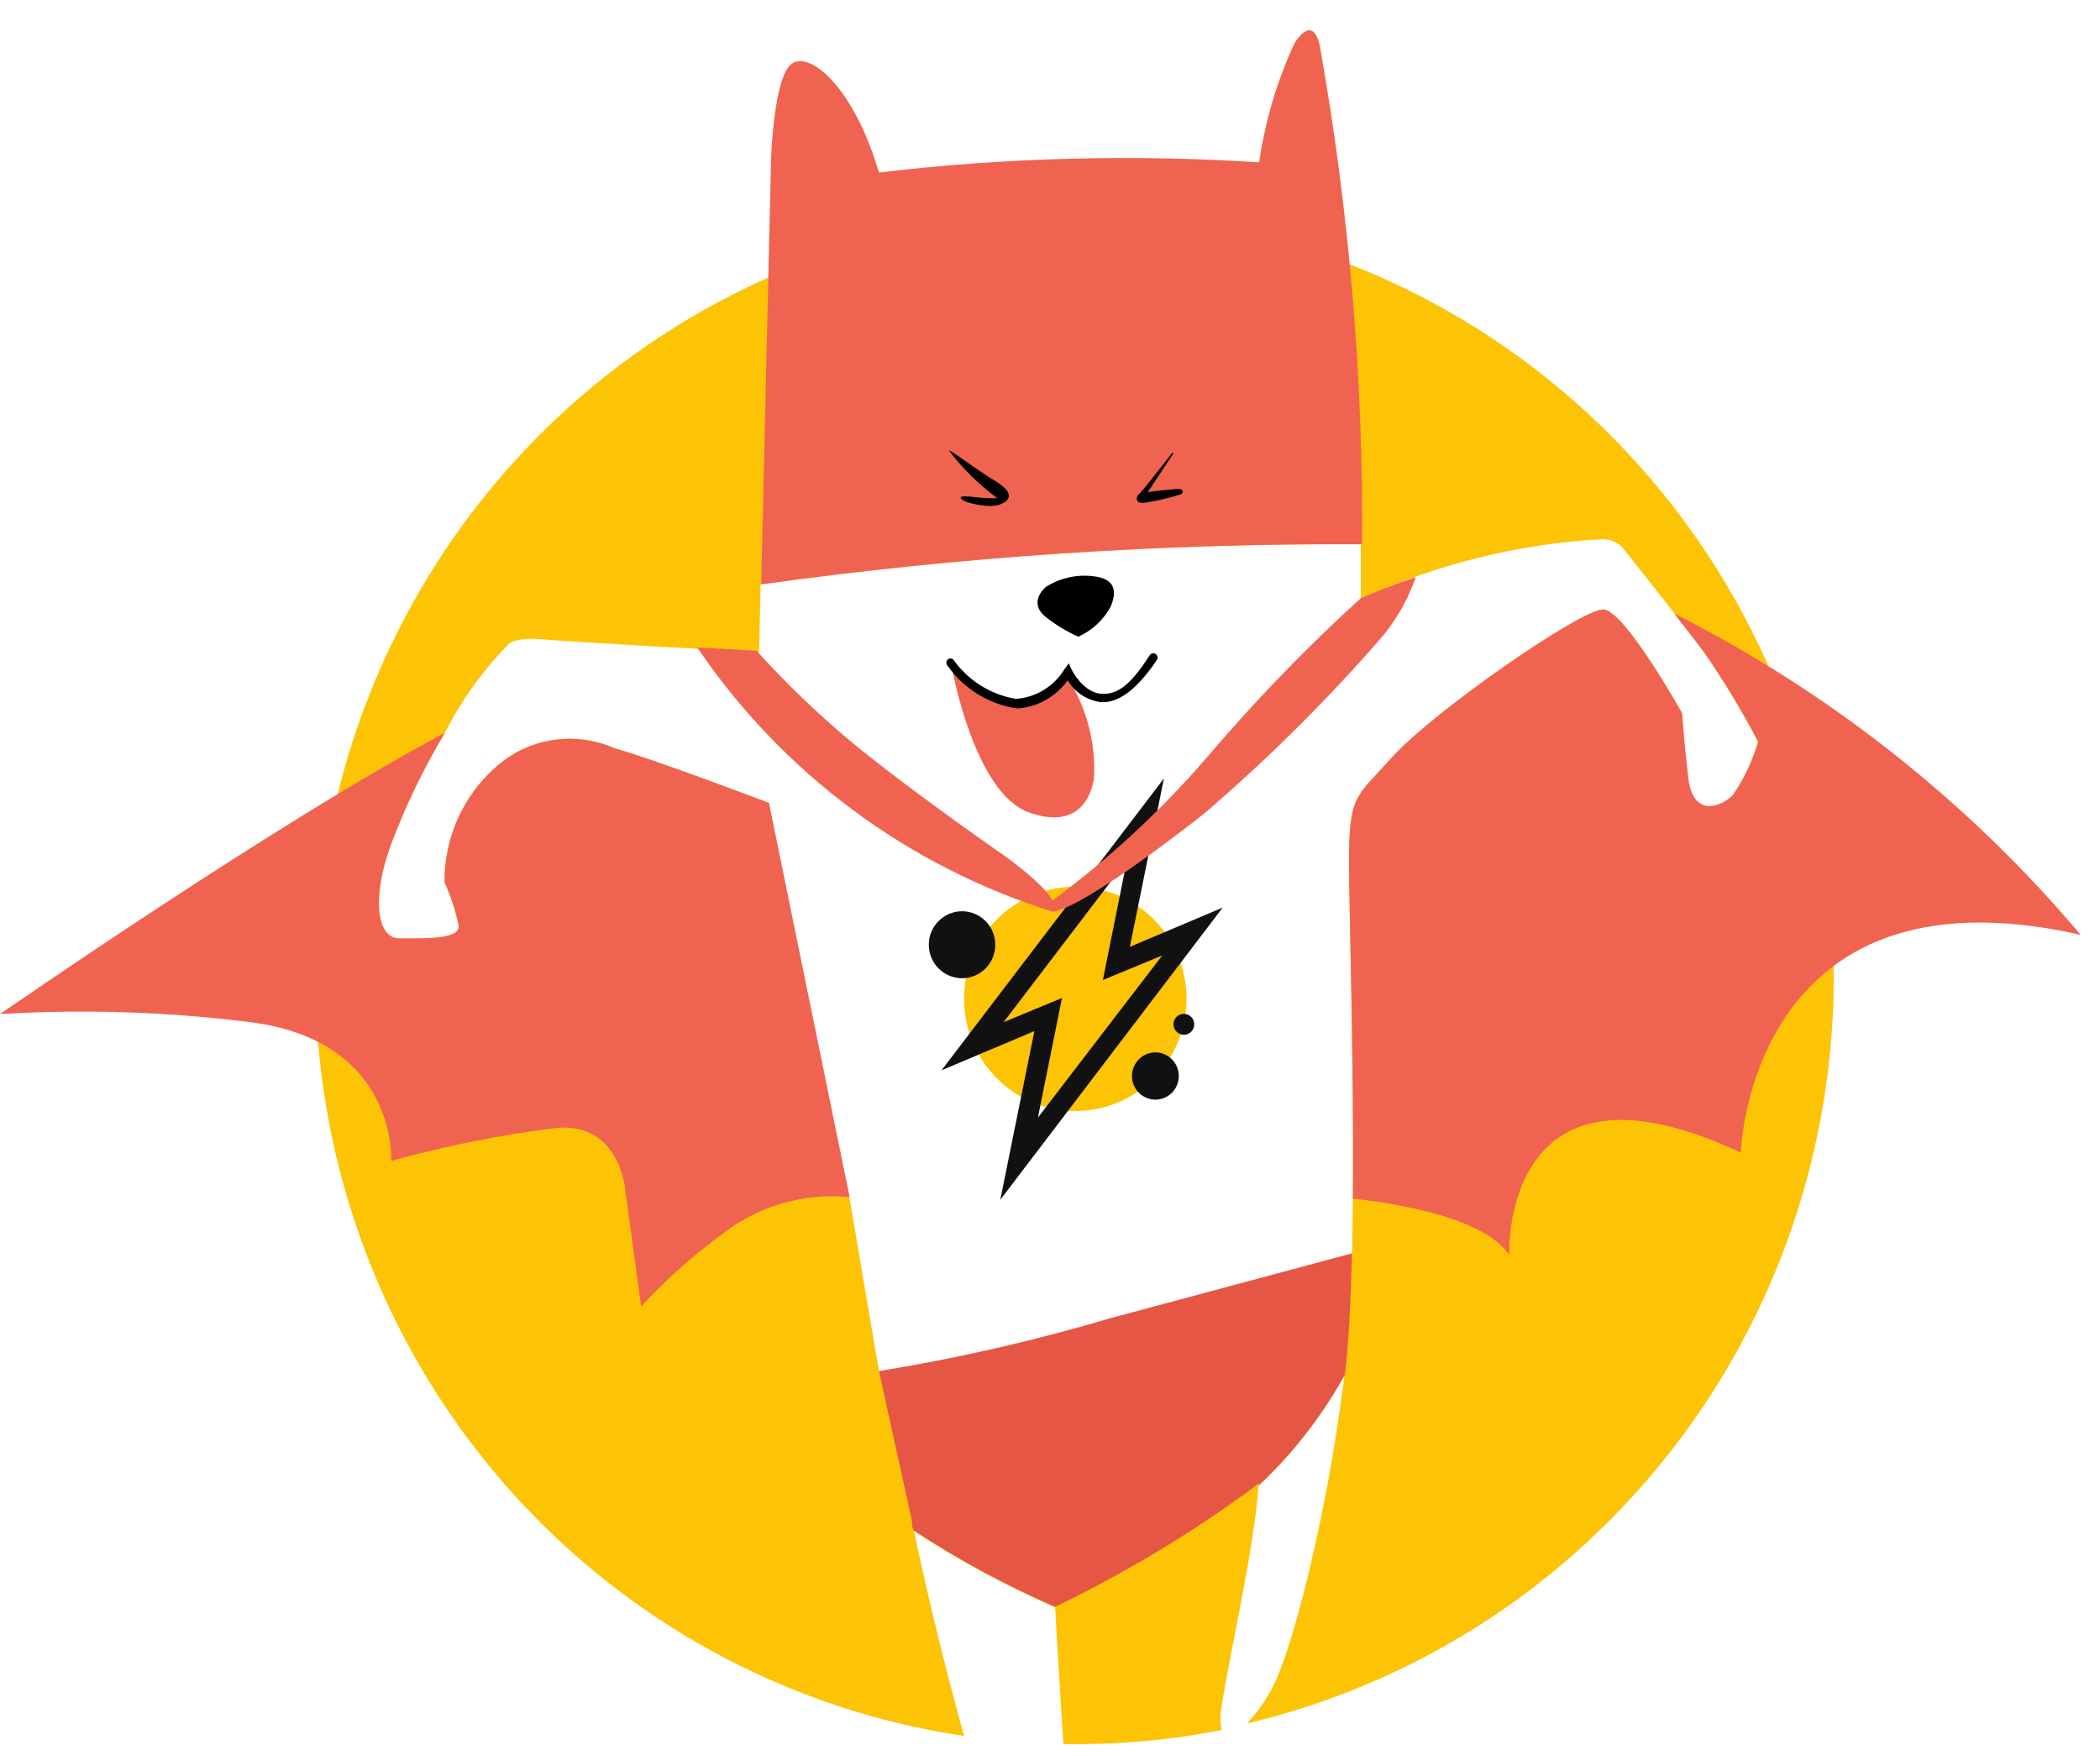
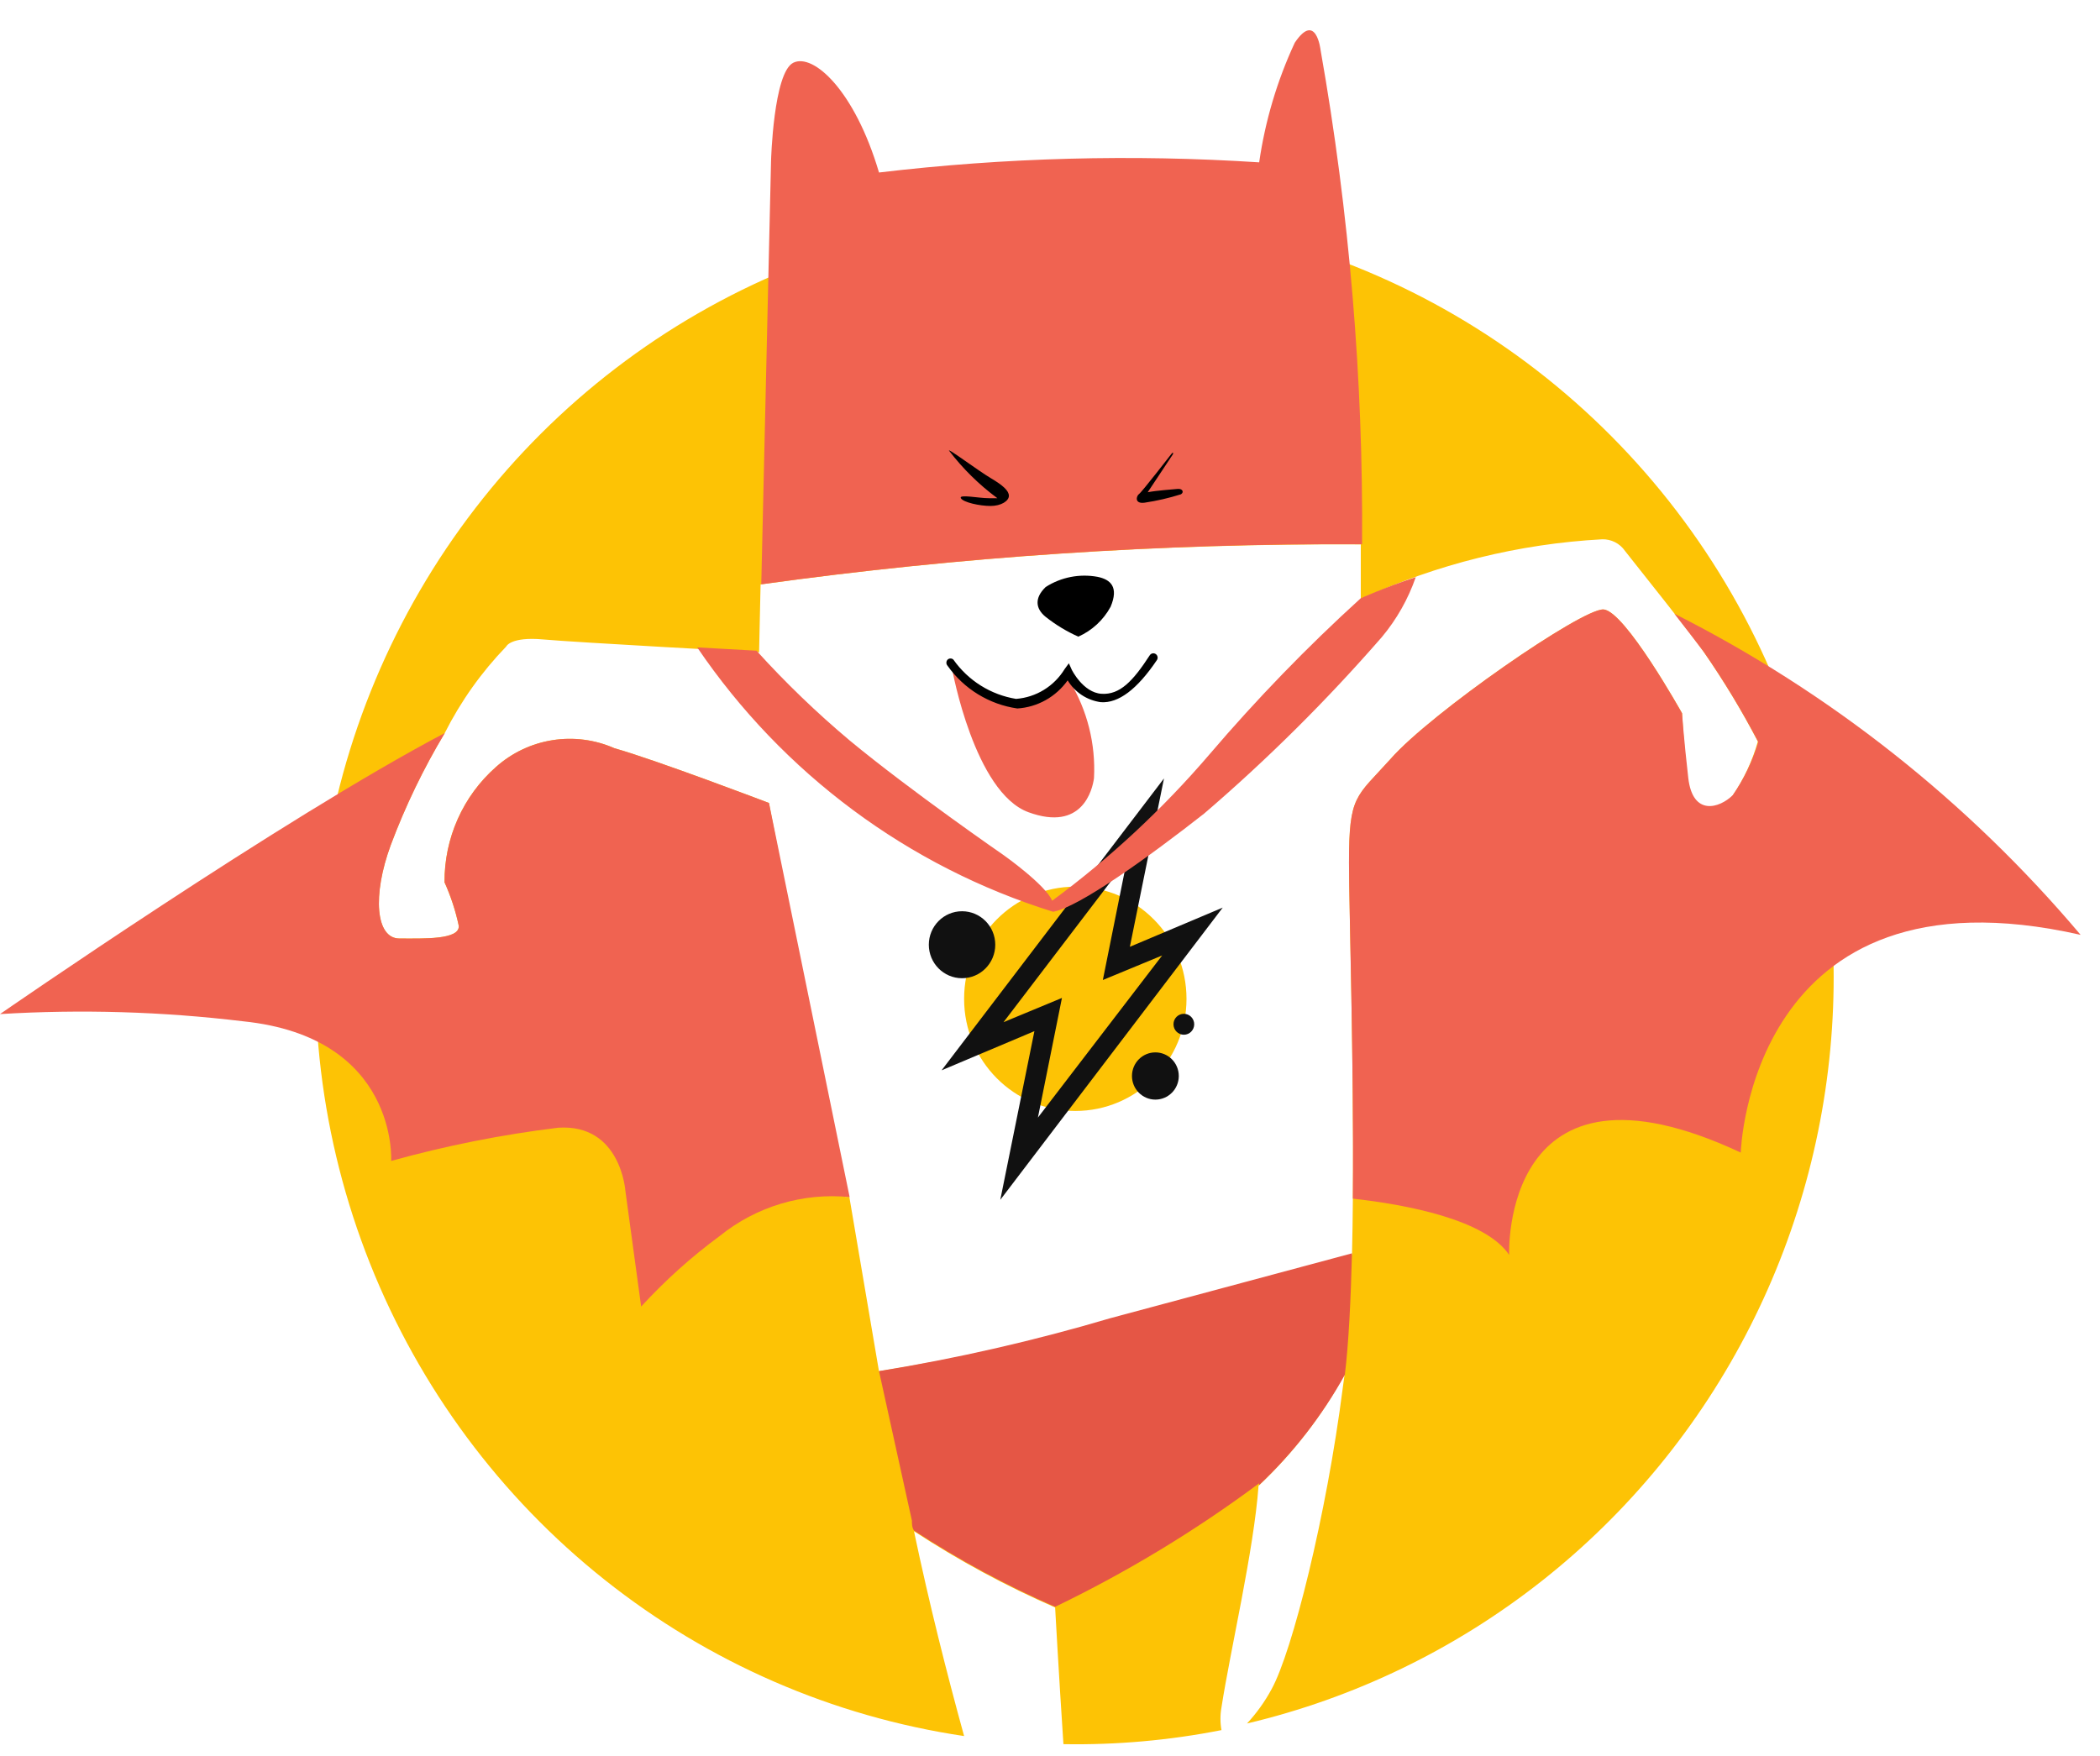
<svg xmlns="http://www.w3.org/2000/svg" width="61" height="51" fill="none">
-   <path d="M51.582 19.854a22.231 22.231 0 00-6.936-9.09 21.96 21.96 0 00-10.503-4.396A21.887 21.887 0 0022.865 7.83a22.083 22.083 0 00-9.058 6.934 22.354 22.354 0 00-4.43 10.564 22.432 22.432 0 001.373 11.386c1.436 3.61 3.785 6.776 6.812 9.184s6.628 3.974 10.443 4.54a99.88 99.88 0 01-1.456-5.951 27.756 27.756 0 004.1 2.215s.104 1.877.241 3.971a21.764 21.764 0 004.592-.408 1.874 1.874 0 010-.66c.25-1.625.939-4.553 1.077-6.439a13.212 13.212 0 002.498-3.224l-.052.383c-.474 3.701-1.464 7.655-2.067 8.75a4.845 4.845 0 01-.715.999 22.006 22.006 0 008.562-4.141 22.237 22.237 0 006.048-7.386 22.45 22.45 0 00.749-18.694zm-1.266 3.293c-.38.374-1.163.626-1.293-.504-.129-1.13-.163-1.92-.163-1.92s-1.663-2.98-2.283-3.015c-.62-.035-5.022 3.015-6.185 4.344-1.008 1.121-1.206 1.043-1.206 3.015 0 1.486.19 7.1.086 11.392l-7.02 1.886a54.724 54.724 0 01-6.72 1.494l-.861-5.066h-.12L22.335 23.33s-3.282-1.252-4.488-1.59a3.213 3.213 0 00-3.445.547c-.472.417-.85.931-1.107 1.509a4.437 4.437 0 00-.384 1.836c.182.404.321.826.414 1.26.043.417-1.034.374-1.723.374-.69 0-.792-1.251-.25-2.72a19.929 19.929 0 011.568-3.25 10.312 10.312 0 011.783-2.51s.12-.296 1.077-.21c.956.088 6.271.374 6.271.374l.043-1.972a121.95 121.95 0 0117.436-1.165v1.59a19.265 19.265 0 017.012-1.737.778.778 0 01.374.085.785.785 0 01.289.254c.293.373 2.076 2.606 2.283 2.928a24.345 24.345 0 011.576 2.607 5.44 5.44 0 01-.75 1.598v.01z" fill="#FDC305" />
-   <path d="M48.636 17.83c.405.52.758.981.862 1.12a24.356 24.356 0 011.576 2.607 5.444 5.444 0 01-.74 1.547c-.38.373-1.164.625-1.293-.504-.13-1.13-.18-1.877-.18-1.877s-1.663-2.98-2.283-3.015c-.62-.035-5.023 3.015-6.186 4.344-1.008 1.121-1.206 1.043-1.206 3.015 0 1.304.147 5.779.112 9.758 1.56.174 3.851.609 4.54 1.634 0 0-.25-6.239 6.728-2.972 0 0 .241-8.506 9.872-6.325a37.712 37.712 0 00-11.802-9.333zm-9.07-2.016A79.248 79.248 0 0038.358 1.45s-.129-1.13-.749-.208a12.47 12.47 0 00-1.034 3.475 60.535 60.535 0 00-11.043.296c-.707-2.39-1.913-3.476-2.49-3.189-.577.287-.646 2.85-.646 2.85l-.284 12.304a121.956 121.956 0 0117.452-1.165z" fill="#F06351" />
-   <path d="M39.065 39.943c.112-.93.172-2.163.207-3.527l-7.02 1.885a54.73 54.73 0 01-6.72 1.538l.957 4.345c0 .095 0 .19.06.286a27.754 27.754 0 004.1 2.216 36.478 36.478 0 005.927-3.589v.053a13.208 13.208 0 002.49-3.207z" fill="#E55645" />
-   <path d="M27.566 13.094c-.043-.087.861.59 1.214.8.353.208.526.364.526.512 0 .148-.224.295-.534.295-.31 0-.793-.104-.862-.226-.069-.121.517 0 .81 0h.25a6.99 6.99 0 01-1.404-1.381zm6.46.095s-.861 1.113-.939 1.165c-.077.052-.146.295.164.252a6.911 6.911 0 001.051-.244c.095-.052.06-.173-.103-.156-.164.017-.586.043-.862.096l.732-1.104s.026-.104-.043-.009zm-2.705 5.31c.4-.178.73-.483.94-.87.24-.573 0-.79-.38-.868a2.095 2.095 0 00-1.507.295c-.336.322-.293.634 0 .869.29.23.61.423.947.574z" fill="#000" />
-   <path d="M31.011 19.593a1.78 1.78 0 01-.396.522 1.486 1.486 0 01-.861.33 1.866 1.866 0 01-1.327-.382 1.725 1.725 0 01-.456-.391.862.862 0 00-.31-.218s.646 3.572 2.213 4.145c1.568.574 1.86-.66 1.904-.99a4.925 4.925 0 00-.706-2.816c0-.26-.018-.087-.06-.2z" fill="#F06351" />
-   <path d="M29.547 20.584a2.998 2.998 0 01-1.138-.412 3.026 3.026 0 01-.886-.83.131.131 0 01-.033-.088c0-.032.012-.063.033-.086a.122.122 0 01.04-.027.12.12 0 01.046-.01.11.11 0 01.047.01.12.12 0 01.039.027 2.785 2.785 0 001.817 1.138 1.806 1.806 0 001.413-.87l.12-.164.087.191s.327.66.861.695c.534.035.913-.365 1.404-1.12a.125.125 0 01.08-.054.123.123 0 01.093.019.125.125 0 01.053.08.126.126 0 01-.019.093c-.574.852-1.117 1.26-1.628 1.225a1.328 1.328 0 01-.554-.206 1.341 1.341 0 01-.41-.428 1.954 1.954 0 01-.642.575 1.935 1.935 0 01-.823.242z" fill="#000" />
-   <path d="M31.235 32.28c1.784 0 3.23-1.46 3.23-3.259 0-1.8-1.446-3.258-3.23-3.258s-3.23 1.458-3.23 3.258 1.446 3.258 3.23 3.258z" fill="#FDC305" />
-   <path d="M35.516 26.37l-2.696 1.14.99-4.893-6.46 8.48 2.696-1.138-.99 4.901 6.46-8.49zm-6.365 3.33l3.583-4.701-.698 3.476 1.723-.713-3.61 4.71.699-3.476-1.697.704zm-1.206-1.277a.969.969 0 00.965-.974.97.97 0 00-.965-.973.97.97 0 00-.965.973.97.97 0 00.965.974zm5.616 3.527c.376 0 .68-.307.68-.686s-.304-.687-.68-.687c-.376 0-.68.308-.68.687s.304.686.68.686zm.827-1.885a.303.303 0 00.302-.304.303.303 0 00-.302-.304.303.303 0 00-.301.304c0 .168.135.304.301.304z" fill="#111" />
-   <path d="M39.522 17.386a49.73 49.73 0 00-4.384 4.527 27.555 27.555 0 01-4.575 4.258c-.189-.46-1.404-1.32-1.404-1.32s-2.705-1.869-4.48-3.337a27.578 27.578 0 01-2.704-2.607l-1.723-.096a19.507 19.507 0 0010.337 7.681c.741-.121 2.826-1.624 4.385-2.85a49.885 49.885 0 005.169-5.135 5.566 5.566 0 00.982-1.738c-.982.33-1.603.617-1.603.617zM22.337 23.33s-3.282-1.252-4.488-1.59a3.214 3.214 0 00-3.446.547c-.472.417-.85.931-1.107 1.509a4.439 4.439 0 00-.383 1.836c.182.404.32.826.413 1.26.043.417-1.033.374-1.723.374-.689 0-.792-1.251-.25-2.72a20.01 20.01 0 011.568-3.25C8.227 23.764 0 29.464 0 29.464a39.136 39.136 0 017.055.209c4.523.46 4.307 4.058 4.307 4.058a33.033 33.033 0 014.85-.965c1.826-.121 1.955 1.842 1.955 1.842l.457 3.354a15.804 15.804 0 012.283-2.05 5.189 5.189 0 013.773-1.13L22.337 23.33z" fill="#F06351" />
+   <path d="M51.582 19.854c-1.485-3.589-3.877-6.723-6.936-9.089-3.06-2.366-6.681-3.882-10.503-4.397-3.822-.515-7.71-.01-11.278 1.463-3.568 1.473-6.691 3.864-9.058 6.935-2.367 3.07-3.894 6.712-4.431 10.564-.536 3.851-.063 7.777 1.374 11.386 1.436 3.609 3.785 6.776 6.813 9.184s6.628 3.974 10.442 4.541c-.5-1.816-1.008-3.823-1.456-5.952a27.756 27.756 0 004.1 2.216s.103 1.877.241 3.971a21.764 21.764 0 004.591-.408 1.874 1.874 0 010-.66c.25-1.625.939-4.553 1.077-6.439.993-.937 1.836-2.025 2.498-3.224l-.052.382c-.474 3.702-1.464 7.655-2.067 8.75a4.845 4.845 0 01-.715.999c3.118-.738 6.04-2.151 8.563-4.141 2.523-1.99 4.586-4.51 6.047-7.385 1.461-2.875 2.285-6.036 2.414-9.264.129-3.228-.439-6.446-1.665-9.43zm-1.266 3.293c-.379.374-1.163.626-1.292-.504-.129-1.13-.164-1.92-.164-1.92s-1.663-2.98-2.283-3.015c-.62-.035-5.022 3.015-6.185 4.345-1.008 1.121-1.206 1.043-1.206 3.015 0 1.486.19 7.099.086 11.392l-7.021 1.886a54.724 54.724 0 01-6.719 1.494l-.861-5.066h-.121l-2.214-11.444s-3.282-1.251-4.488-1.59c-.566-.25-1.192-.331-1.802-.234s-1.181.368-1.644.782c-.472.417-.85.931-1.107 1.509-.257.577-.388 1.204-.384 1.837.182.404.321.826.413 1.26.043.417-1.034.374-1.723.374-.689 0-.792-1.251-.25-2.72.423-1.129.948-2.217 1.568-3.25.466-.923 1.067-1.769 1.783-2.511 0 0 .121-.295 1.077-.208.956.087 6.271.374 6.271.374l.043-1.972a121.949 121.949 0 0117.435-1.164v1.59c2.209-1.017 4.588-1.606 7.012-1.738a.778.778 0 01.374.085c.116.059.215.146.289.254.293.374 2.076 2.607 2.283 2.928a24.345 24.345 0 011.576 2.607 5.441 5.441 0 01-.749 1.599v.009z" fill="#FDC305" />
+   <path d="M48.636 17.829c.405.521.758.982.861 1.121a24.356 24.356 0 011.576 2.607 5.444 5.444 0 01-.741 1.547c-.379.374-1.163.626-1.292-.504-.129-1.13-.181-1.877-.181-1.877s-1.663-2.98-2.283-3.015c-.62-.035-5.022 3.015-6.185 4.345-1.008 1.121-1.206 1.043-1.206 3.015 0 1.303.146 5.778.112 9.758 1.559.174 3.851.608 4.54 1.634 0 0-.25-6.239 6.728-2.972 0 0 .241-8.507 9.872-6.326-3.274-3.877-7.287-7.051-11.802-9.332zM39.565 15.813a79.248 79.248 0 00-1.206-14.363s-.129-1.13-.749-.209c-.512 1.101-.86 2.272-1.034 3.476a60.535 60.535 0 00-11.043.295c-.706-2.39-1.912-3.476-2.49-3.189-.577.287-.646 2.85-.646 2.85l-.284 12.304a121.956 121.956 0 0117.453-1.164z" fill="#F06351" />
+   <path d="M39.065 39.943c.112-.93.172-2.164.207-3.528l-7.02 1.885a54.73 54.73 0 01-6.719 1.538l.956 4.345c0 .096 0 .191.06.287a27.754 27.754 0 004.1 2.216c2.083-1.005 4.068-2.206 5.926-3.589v.052c.989-.933 1.829-2.014 2.489-3.206z" fill="#E55645" />
+   <path d="M27.566 13.094c-.043-.087.861.591 1.215.799.353.209.525.365.525.513 0 .148-.224.295-.534.295-.31 0-.792-.104-.861-.226-.069-.122.517 0 .81 0h.25a6.989 6.989 0 01-1.404-1.382zM34.026 13.189s-.861 1.112-.939 1.164c-.078.052-.146.295.164.252a6.911 6.911 0 001.051-.243c.095-.052.06-.174-.103-.156-.164.017-.586.043-.861.096l.732-1.103s.026-.104-.043-.009zM31.322 18.498c.399-.177.729-.483.939-.869.241-.574 0-.791-.379-.869-.521-.096-1.06.009-1.507.295-.336.322-.293.634 0 .869.291.23.609.423.948.574z" fill="#000" />
+   <path d="M31.011 19.593a1.779 1.779 0 01-.396.521c-.245.199-.547.315-.861.33-.474.047-.949-.09-1.327-.382a1.725 1.725 0 01-.457-.391.862.862 0 00-.31-.217s.646 3.571 2.214 4.145c1.568.574 1.861-.66 1.904-.991.052-.989-.194-1.971-.706-2.815 0-.261-.017-.087-.06-.2z" fill="#F06351" />
+   <path d="M29.547 20.584a2.998 2.998 0 01-1.138-.412c-.348-.213-.649-.496-.886-.83a.131.131 0 01-.033-.087c0-.032.012-.063.033-.087a.122.122 0 01.04-.027.121.121 0 01.047-.009c.016 0 .032.003.047.009a.12.12 0 01.039.027c.213.302.484.558.796.753.312.195.659.326 1.022.385.287-.022.565-.112.81-.263.246-.151.452-.359.603-.606l.121-.165.086.191s.327.66.861.695c.534.035.913-.365 1.404-1.121a.125.125 0 01.079-.053.123.123 0 01.093.019.125.125 0 01.053.08.126.126 0 01-.018.094c-.574.852-1.117 1.26-1.628 1.225a1.328 1.328 0 01-.554-.207 1.341 1.341 0 01-.411-.427c-.169.237-.388.434-.641.575a1.935 1.935 0 01-.824.242z" fill="#000" />
+   <path d="M31.235 32.279c1.784 0 3.23-1.459 3.23-3.258 0-1.8-1.446-3.259-3.23-3.259-1.784 0-3.23 1.459-3.23 3.259s1.446 3.258 3.23 3.258z" fill="#FDC305" />
+   <path d="M35.516 26.371l-2.696 1.138.991-4.892-6.46 8.481 2.696-1.138-.991 4.901 6.46-8.489zm-6.366 3.328l3.583-4.701-.698 3.476 1.723-.713-3.609 4.71.698-3.476-1.697.704zM27.945 28.422c.533 0 .965-.436.965-.973 0-.537-.432-.973-.965-.973-.533 0-.965.436-.965.973 0 .537.432.973.965.973zM33.561 31.949c.376 0 .68-.307.68-.686s-.305-.686-.68-.686c-.376 0-.68.307-.68.686s.305.686.68.686zM34.388 30.064c.167 0 .301-.136.301-.304 0-.168-.135-.304-.301-.304-.167 0-.301.136-.301.304 0 .168.135.304.301.304z" fill="#111" />
+   <path d="M39.522 17.386c-1.555 1.414-3.019 2.926-4.385 4.527-1.36 1.589-2.894 3.018-4.574 4.258-.19-.461-1.404-1.321-1.404-1.321s-2.705-1.868-4.479-3.337a27.578 27.578 0 01-2.705-2.607l-1.723-.096c2.487 3.664 6.13 6.372 10.337 7.681.741-.122 2.825-1.625 4.385-2.85 1.845-1.582 3.572-3.299 5.169-5.135.429-.514.762-1.103.982-1.738-.982.33-1.602.617-1.602.617zM22.337 23.33s-3.282-1.251-4.488-1.59c-.566-.25-1.192-.331-1.802-.234-.611.097-1.181.368-1.643.782-.472.417-.85.931-1.107 1.509-.257.577-.388 1.204-.384 1.837.182.404.321.826.413 1.26.043.417-1.034.374-1.723.374-.689 0-.792-1.251-.25-2.72.423-1.129.948-2.217 1.568-3.25C8.227 23.764 0 29.464 0 29.464a39.136 39.136 0 017.055.209c4.522.461 4.307 4.058 4.307 4.058a33.033 33.033 0 014.85-.965c1.826-.122 1.955 1.842 1.955 1.842l.457 3.354a15.804 15.804 0 012.283-2.051c1.063-.859 2.417-1.264 3.773-1.13l-2.343-11.452z" fill="#F06351" />
</svg>
